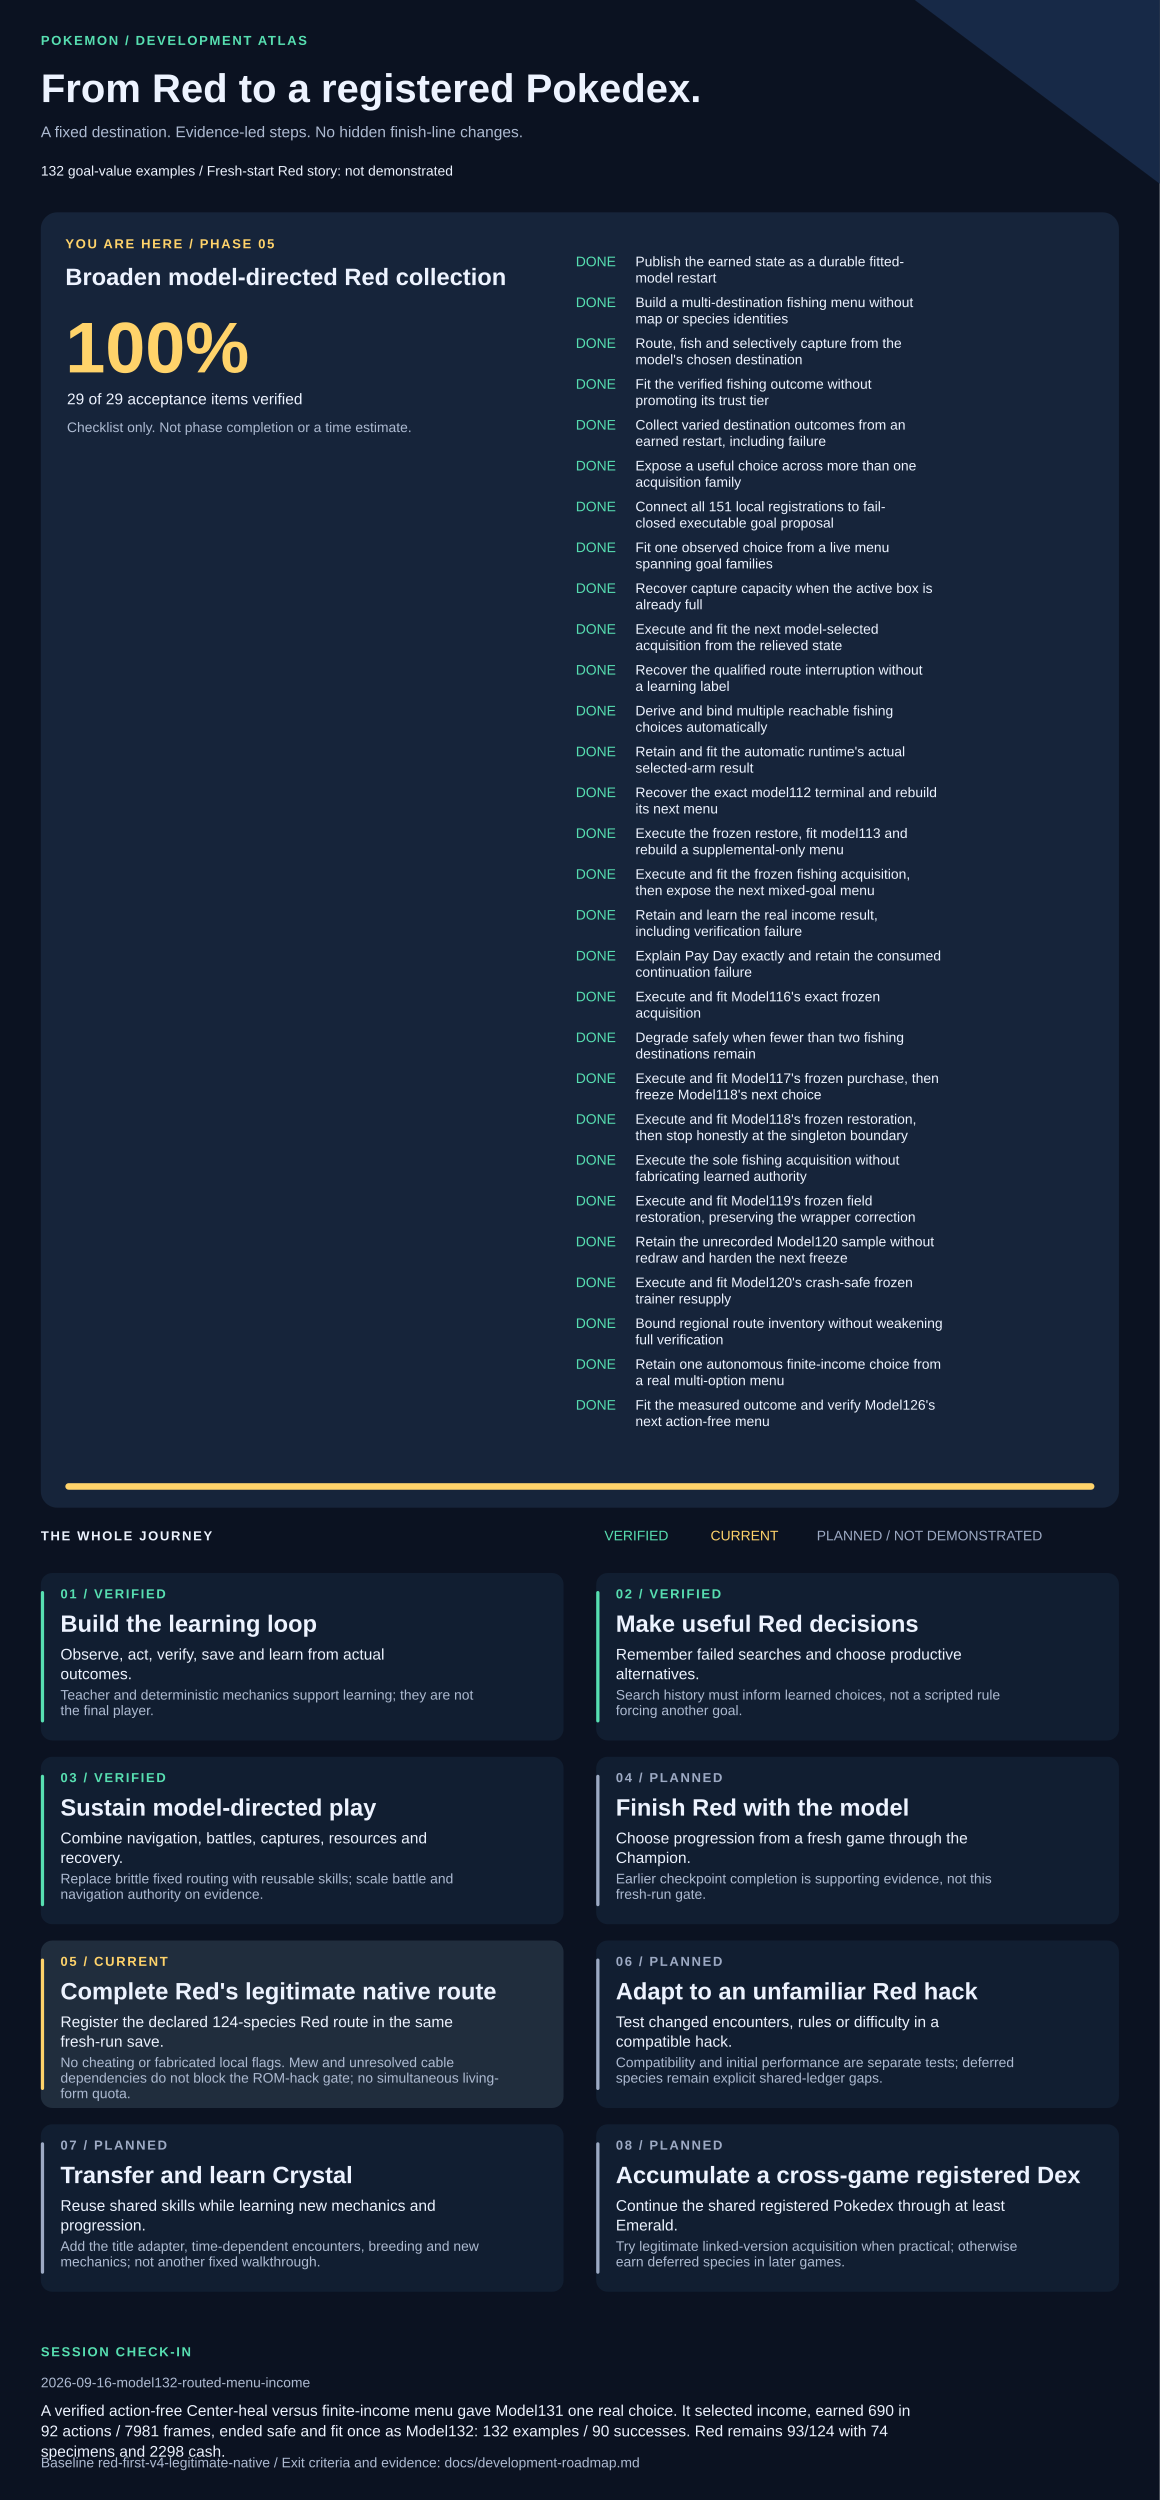
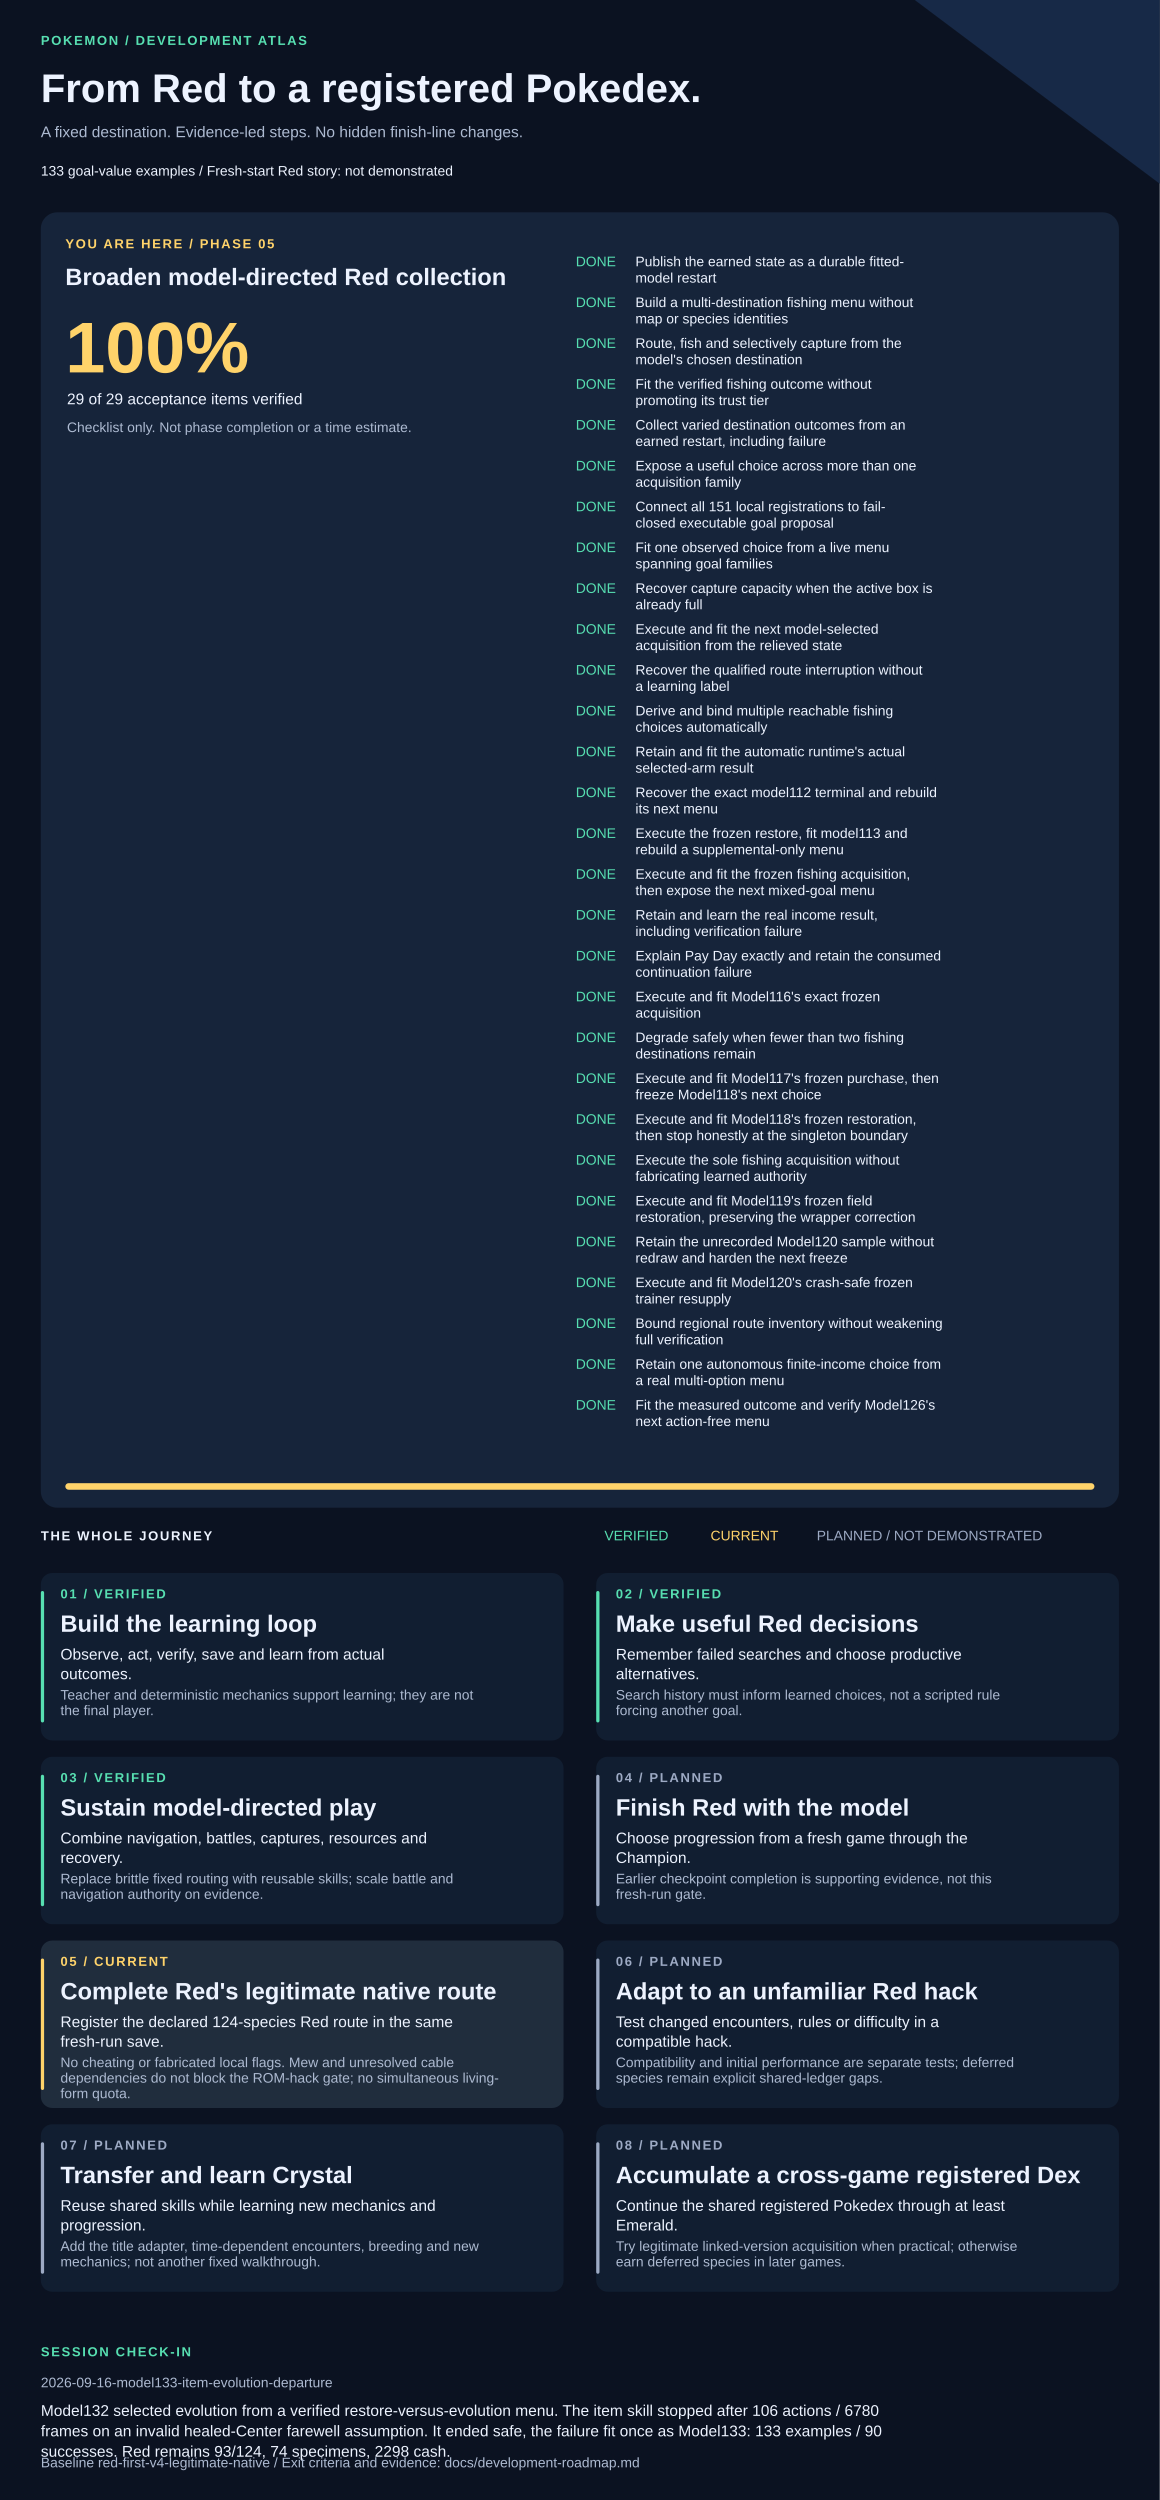
<svg xmlns="http://www.w3.org/2000/svg" width="1420" height="3061" viewBox="0 0 1420 3061" role="img" aria-labelledby="title description">
  <style>text{font-family:Arial,Helvetica,sans-serif;fill:#edf3ff}.muted{fill:#adbad1}.eyebrow{font-size:16px;letter-spacing:2px;font-weight:bold}.heading{font-size:29px;font-weight:bold}.body{font-size:19px}.small{font-size:17px}</style>
  <rect width="1420" height="3061" fill="#0b1221" />
  <path d="M1120 0H1420V225Z" fill="#172947" />
  <text x="50" y="55" class="eyebrow" style="fill:#57dfb1">POKEMON / DEVELOPMENT ATLAS</text>
  <text x="50" y="125" style="font-size:49px;font-weight:bold">From Red to a registered Pokedex.</text>
  <text x="50" y="168" class="body muted">A fixed destination. Evidence-led steps. No hidden finish-line changes.</text>
-   <text x="50" y="215" class="small">132 goal-value examples  /  Fresh-start Red story: not demonstrated</text>
+   <text x="50" y="215" class="small">133 goal-value examples  /  Fresh-start Red story: not demonstrated</text>
  <rect x="50" y="260" width="1320" height="1586" rx="20" fill="#16243a" />
  <text x="80" y="304" class="eyebrow" style="fill:#ffd36a">YOU ARE HERE / PHASE 05</text>
  <text x="80" y="349" class="heading">Broaden model-directed Red collection</text>
  <text x="80" y="456" style="font-size:88px;font-weight:bold;fill:#ffd36a">100%</text>
  <text x="82" y="495" class="body">29 of 29 acceptance items verified</text>
  <text x="82" y="529" class="small muted">Checklist only. Not phase completion or a time estimate.</text>
  <text x="705" y="326" class="small" style="fill:#57dfb1">DONE</text>
  <text x="778" y="326" class="small">Publish the earned state as a durable fitted-</text>
  <text x="778" y="346" class="small">model restart</text>
  <text x="705" y="376" class="small" style="fill:#57dfb1">DONE</text>
  <text x="778" y="376" class="small">Build a multi-destination fishing menu without</text>
  <text x="778" y="396" class="small">map or species identities</text>
  <text x="705" y="426" class="small" style="fill:#57dfb1">DONE</text>
  <text x="778" y="426" class="small">Route, fish and selectively capture from the</text>
  <text x="778" y="446" class="small">model's chosen destination</text>
  <text x="705" y="476" class="small" style="fill:#57dfb1">DONE</text>
  <text x="778" y="476" class="small">Fit the verified fishing outcome without</text>
  <text x="778" y="496" class="small">promoting its trust tier</text>
  <text x="705" y="526" class="small" style="fill:#57dfb1">DONE</text>
  <text x="778" y="526" class="small">Collect varied destination outcomes from an</text>
  <text x="778" y="546" class="small">earned restart, including failure</text>
  <text x="705" y="576" class="small" style="fill:#57dfb1">DONE</text>
  <text x="778" y="576" class="small">Expose a useful choice across more than one</text>
  <text x="778" y="596" class="small">acquisition family</text>
  <text x="705" y="626" class="small" style="fill:#57dfb1">DONE</text>
  <text x="778" y="626" class="small">Connect all 151 local registrations to fail-</text>
  <text x="778" y="646" class="small">closed executable goal proposal</text>
  <text x="705" y="676" class="small" style="fill:#57dfb1">DONE</text>
  <text x="778" y="676" class="small">Fit one observed choice from a live menu</text>
  <text x="778" y="696" class="small">spanning goal families</text>
  <text x="705" y="726" class="small" style="fill:#57dfb1">DONE</text>
  <text x="778" y="726" class="small">Recover capture capacity when the active box is</text>
  <text x="778" y="746" class="small">already full</text>
  <text x="705" y="776" class="small" style="fill:#57dfb1">DONE</text>
  <text x="778" y="776" class="small">Execute and fit the next model-selected</text>
  <text x="778" y="796" class="small">acquisition from the relieved state</text>
  <text x="705" y="826" class="small" style="fill:#57dfb1">DONE</text>
  <text x="778" y="826" class="small">Recover the qualified route interruption without</text>
  <text x="778" y="846" class="small">a learning label</text>
  <text x="705" y="876" class="small" style="fill:#57dfb1">DONE</text>
  <text x="778" y="876" class="small">Derive and bind multiple reachable fishing</text>
  <text x="778" y="896" class="small">choices automatically</text>
  <text x="705" y="926" class="small" style="fill:#57dfb1">DONE</text>
  <text x="778" y="926" class="small">Retain and fit the automatic runtime's actual</text>
  <text x="778" y="946" class="small">selected-arm result</text>
  <text x="705" y="976" class="small" style="fill:#57dfb1">DONE</text>
  <text x="778" y="976" class="small">Recover the exact model112 terminal and rebuild</text>
  <text x="778" y="996" class="small">its next menu</text>
  <text x="705" y="1026" class="small" style="fill:#57dfb1">DONE</text>
  <text x="778" y="1026" class="small">Execute the frozen restore, fit model113 and</text>
  <text x="778" y="1046" class="small">rebuild a supplemental-only menu</text>
  <text x="705" y="1076" class="small" style="fill:#57dfb1">DONE</text>
  <text x="778" y="1076" class="small">Execute and fit the frozen fishing acquisition,</text>
  <text x="778" y="1096" class="small">then expose the next mixed-goal menu</text>
  <text x="705" y="1126" class="small" style="fill:#57dfb1">DONE</text>
  <text x="778" y="1126" class="small">Retain and learn the real income result,</text>
  <text x="778" y="1146" class="small">including verification failure</text>
  <text x="705" y="1176" class="small" style="fill:#57dfb1">DONE</text>
  <text x="778" y="1176" class="small">Explain Pay Day exactly and retain the consumed</text>
  <text x="778" y="1196" class="small">continuation failure</text>
  <text x="705" y="1226" class="small" style="fill:#57dfb1">DONE</text>
  <text x="778" y="1226" class="small">Execute and fit Model116's exact frozen</text>
  <text x="778" y="1246" class="small">acquisition</text>
  <text x="705" y="1276" class="small" style="fill:#57dfb1">DONE</text>
  <text x="778" y="1276" class="small">Degrade safely when fewer than two fishing</text>
  <text x="778" y="1296" class="small">destinations remain</text>
  <text x="705" y="1326" class="small" style="fill:#57dfb1">DONE</text>
  <text x="778" y="1326" class="small">Execute and fit Model117's frozen purchase, then</text>
  <text x="778" y="1346" class="small">freeze Model118's next choice</text>
  <text x="705" y="1376" class="small" style="fill:#57dfb1">DONE</text>
  <text x="778" y="1376" class="small">Execute and fit Model118's frozen restoration,</text>
  <text x="778" y="1396" class="small">then stop honestly at the singleton boundary</text>
  <text x="705" y="1426" class="small" style="fill:#57dfb1">DONE</text>
  <text x="778" y="1426" class="small">Execute the sole fishing acquisition without</text>
  <text x="778" y="1446" class="small">fabricating learned authority</text>
  <text x="705" y="1476" class="small" style="fill:#57dfb1">DONE</text>
  <text x="778" y="1476" class="small">Execute and fit Model119's frozen field</text>
  <text x="778" y="1496" class="small">restoration, preserving the wrapper correction</text>
  <text x="705" y="1526" class="small" style="fill:#57dfb1">DONE</text>
  <text x="778" y="1526" class="small">Retain the unrecorded Model120 sample without</text>
  <text x="778" y="1546" class="small">redraw and harden the next freeze</text>
  <text x="705" y="1576" class="small" style="fill:#57dfb1">DONE</text>
  <text x="778" y="1576" class="small">Execute and fit Model120's crash-safe frozen</text>
  <text x="778" y="1596" class="small">trainer resupply</text>
  <text x="705" y="1626" class="small" style="fill:#57dfb1">DONE</text>
  <text x="778" y="1626" class="small">Bound regional route inventory without weakening</text>
  <text x="778" y="1646" class="small">full verification</text>
  <text x="705" y="1676" class="small" style="fill:#57dfb1">DONE</text>
  <text x="778" y="1676" class="small">Retain one autonomous finite-income choice from</text>
  <text x="778" y="1696" class="small">a real multi-option menu</text>
  <text x="705" y="1726" class="small" style="fill:#57dfb1">DONE</text>
  <text x="778" y="1726" class="small">Fit the measured outcome and verify Model126's</text>
  <text x="778" y="1746" class="small">next action-free menu</text>
  <rect x="80" y="1816" width="1260" height="8" rx="4" fill="#293b55" />
  <rect x="80" y="1816" width="1260" height="8" rx="4" fill="#ffd36a" />
  <text x="50" y="1886" class="eyebrow">THE WHOLE JOURNEY</text>
  <text x="740" y="1886" class="small" style="fill:#57dfb1">VERIFIED</text>
  <text x="870" y="1886" class="small" style="fill:#ffd36a">CURRENT</text>
  <text x="1000" y="1886" class="small" style="fill:#9daac4">PLANNED / NOT DEMONSTRATED</text>
  <rect x="50" y="1926" width="640" height="205" rx="14" fill="#111e31" />
  <rect x="50" y="1948" width="4" height="161" rx="2" fill="#57dfb1" />
  <text x="74" y="1957" class="eyebrow" style="fill:#57dfb1">01 / VERIFIED</text>
  <text x="74" y="1998" class="heading">Build the learning loop</text>
  <text x="74" y="2032" class="body">Observe, act, verify, save and learn from actual</text>
  <text x="74" y="2056" class="body">outcomes.</text>
  <text x="74" y="2081" class="small muted">Teacher and deterministic mechanics support learning; they are not</text>
  <text x="74" y="2100" class="small muted">the final player.</text>
  <rect x="730" y="1926" width="640" height="205" rx="14" fill="#111e31" />
  <rect x="730" y="1948" width="4" height="161" rx="2" fill="#57dfb1" />
  <text x="754" y="1957" class="eyebrow" style="fill:#57dfb1">02 / VERIFIED</text>
  <text x="754" y="1998" class="heading">Make useful Red decisions</text>
  <text x="754" y="2032" class="body">Remember failed searches and choose productive</text>
  <text x="754" y="2056" class="body">alternatives.</text>
  <text x="754" y="2081" class="small muted">Search history must inform learned choices, not a scripted rule</text>
  <text x="754" y="2100" class="small muted">forcing another goal.</text>
  <rect x="50" y="2151" width="640" height="205" rx="14" fill="#111e31" />
  <rect x="50" y="2173" width="4" height="161" rx="2" fill="#57dfb1" />
  <text x="74" y="2182" class="eyebrow" style="fill:#57dfb1">03 / VERIFIED</text>
  <text x="74" y="2223" class="heading">Sustain model-directed play</text>
  <text x="74" y="2257" class="body">Combine navigation, battles, captures, resources and</text>
  <text x="74" y="2281" class="body">recovery.</text>
  <text x="74" y="2306" class="small muted">Replace brittle fixed routing with reusable skills; scale battle and</text>
  <text x="74" y="2325" class="small muted">navigation authority on evidence.</text>
  <rect x="730" y="2151" width="640" height="205" rx="14" fill="#111e31" />
  <rect x="730" y="2173" width="4" height="161" rx="2" fill="#9daac4" />
  <text x="754" y="2182" class="eyebrow" style="fill:#9daac4">04 / PLANNED</text>
  <text x="754" y="2223" class="heading">Finish Red with the model</text>
  <text x="754" y="2257" class="body">Choose progression from a fresh game through the</text>
  <text x="754" y="2281" class="body">Champion.</text>
  <text x="754" y="2306" class="small muted">Earlier checkpoint completion is supporting evidence, not this</text>
  <text x="754" y="2325" class="small muted">fresh-run gate.</text>
  <rect x="50" y="2376" width="640" height="205" rx="14" fill="#202d3d" />
  <rect x="50" y="2398" width="4" height="161" rx="2" fill="#ffd36a" />
  <text x="74" y="2407" class="eyebrow" style="fill:#ffd36a">05 / CURRENT</text>
  <text x="74" y="2448" class="heading">Complete Red's legitimate native route</text>
  <text x="74" y="2482" class="body">Register the declared 124-species Red route in the same</text>
  <text x="74" y="2506" class="body">fresh-run save.</text>
  <text x="74" y="2531" class="small muted">No cheating or fabricated local flags. Mew and unresolved cable</text>
  <text x="74" y="2550" class="small muted">dependencies do not block the ROM-hack gate; no simultaneous living-</text>
  <text x="74" y="2569" class="small muted">form quota.</text>
  <rect x="730" y="2376" width="640" height="205" rx="14" fill="#111e31" />
  <rect x="730" y="2398" width="4" height="161" rx="2" fill="#9daac4" />
  <text x="754" y="2407" class="eyebrow" style="fill:#9daac4">06 / PLANNED</text>
  <text x="754" y="2448" class="heading">Adapt to an unfamiliar Red hack</text>
  <text x="754" y="2482" class="body">Test changed encounters, rules or difficulty in a</text>
  <text x="754" y="2506" class="body">compatible hack.</text>
  <text x="754" y="2531" class="small muted">Compatibility and initial performance are separate tests; deferred</text>
  <text x="754" y="2550" class="small muted">species remain explicit shared-ledger gaps.</text>
  <rect x="50" y="2601" width="640" height="205" rx="14" fill="#111e31" />
  <rect x="50" y="2623" width="4" height="161" rx="2" fill="#9daac4" />
  <text x="74" y="2632" class="eyebrow" style="fill:#9daac4">07 / PLANNED</text>
  <text x="74" y="2673" class="heading">Transfer and learn Crystal</text>
  <text x="74" y="2707" class="body">Reuse shared skills while learning new mechanics and</text>
  <text x="74" y="2731" class="body">progression.</text>
  <text x="74" y="2756" class="small muted">Add the title adapter, time-dependent encounters, breeding and new</text>
  <text x="74" y="2775" class="small muted">mechanics; not another fixed walkthrough.</text>
  <rect x="730" y="2601" width="640" height="205" rx="14" fill="#111e31" />
  <rect x="730" y="2623" width="4" height="161" rx="2" fill="#9daac4" />
  <text x="754" y="2632" class="eyebrow" style="fill:#9daac4">08 / PLANNED</text>
  <text x="754" y="2673" class="heading">Accumulate a cross-game registered Dex</text>
  <text x="754" y="2707" class="body">Continue the shared registered Pokedex through at least</text>
  <text x="754" y="2731" class="body">Emerald.</text>
  <text x="754" y="2756" class="small muted">Try legitimate linked-version acquisition when practical; otherwise</text>
  <text x="754" y="2775" class="small muted">earn deferred species in later games.</text>
  <text x="50" y="2885" class="eyebrow" style="fill:#57dfb1">SESSION CHECK-IN</text>
-   <text x="50" y="2923" class="small muted">2026-09-16-model132-routed-menu-income</text>
-   <text x="50" y="2958" class="body">A verified action-free Center-heal versus finite-income menu gave Model131 one real choice. It selected income, earned 690 in</text>
-   <text x="50" y="2983" class="body">92 actions / 7981 frames, ended safe and fit once as Model132: 132 examples / 90 successes. Red remains 93/124 with 74</text>
-   <text x="50" y="3008" class="body">specimens and 2298 cash.</text>
+   <text x="50" y="2923" class="small muted">2026-09-16-model133-item-evolution-departure</text>
+   <text x="50" y="2958" class="body">Model132 selected evolution from a verified restore-versus-evolution menu. The item skill stopped after 106 actions / 6780</text>
+   <text x="50" y="2983" class="body">frames on an invalid healed-Center farewell assumption. It ended safe, the failure fit once as Model133: 133 examples / 90</text>
+   <text x="50" y="3008" class="body">successes. Red remains 93/124, 74 specimens, 2298 cash.</text>
  <text x="50" y="3021" class="small muted">Baseline red-first-v4-legitimate-native / Exit criteria and evidence: docs/development-roadmap.md</text>
</svg>
